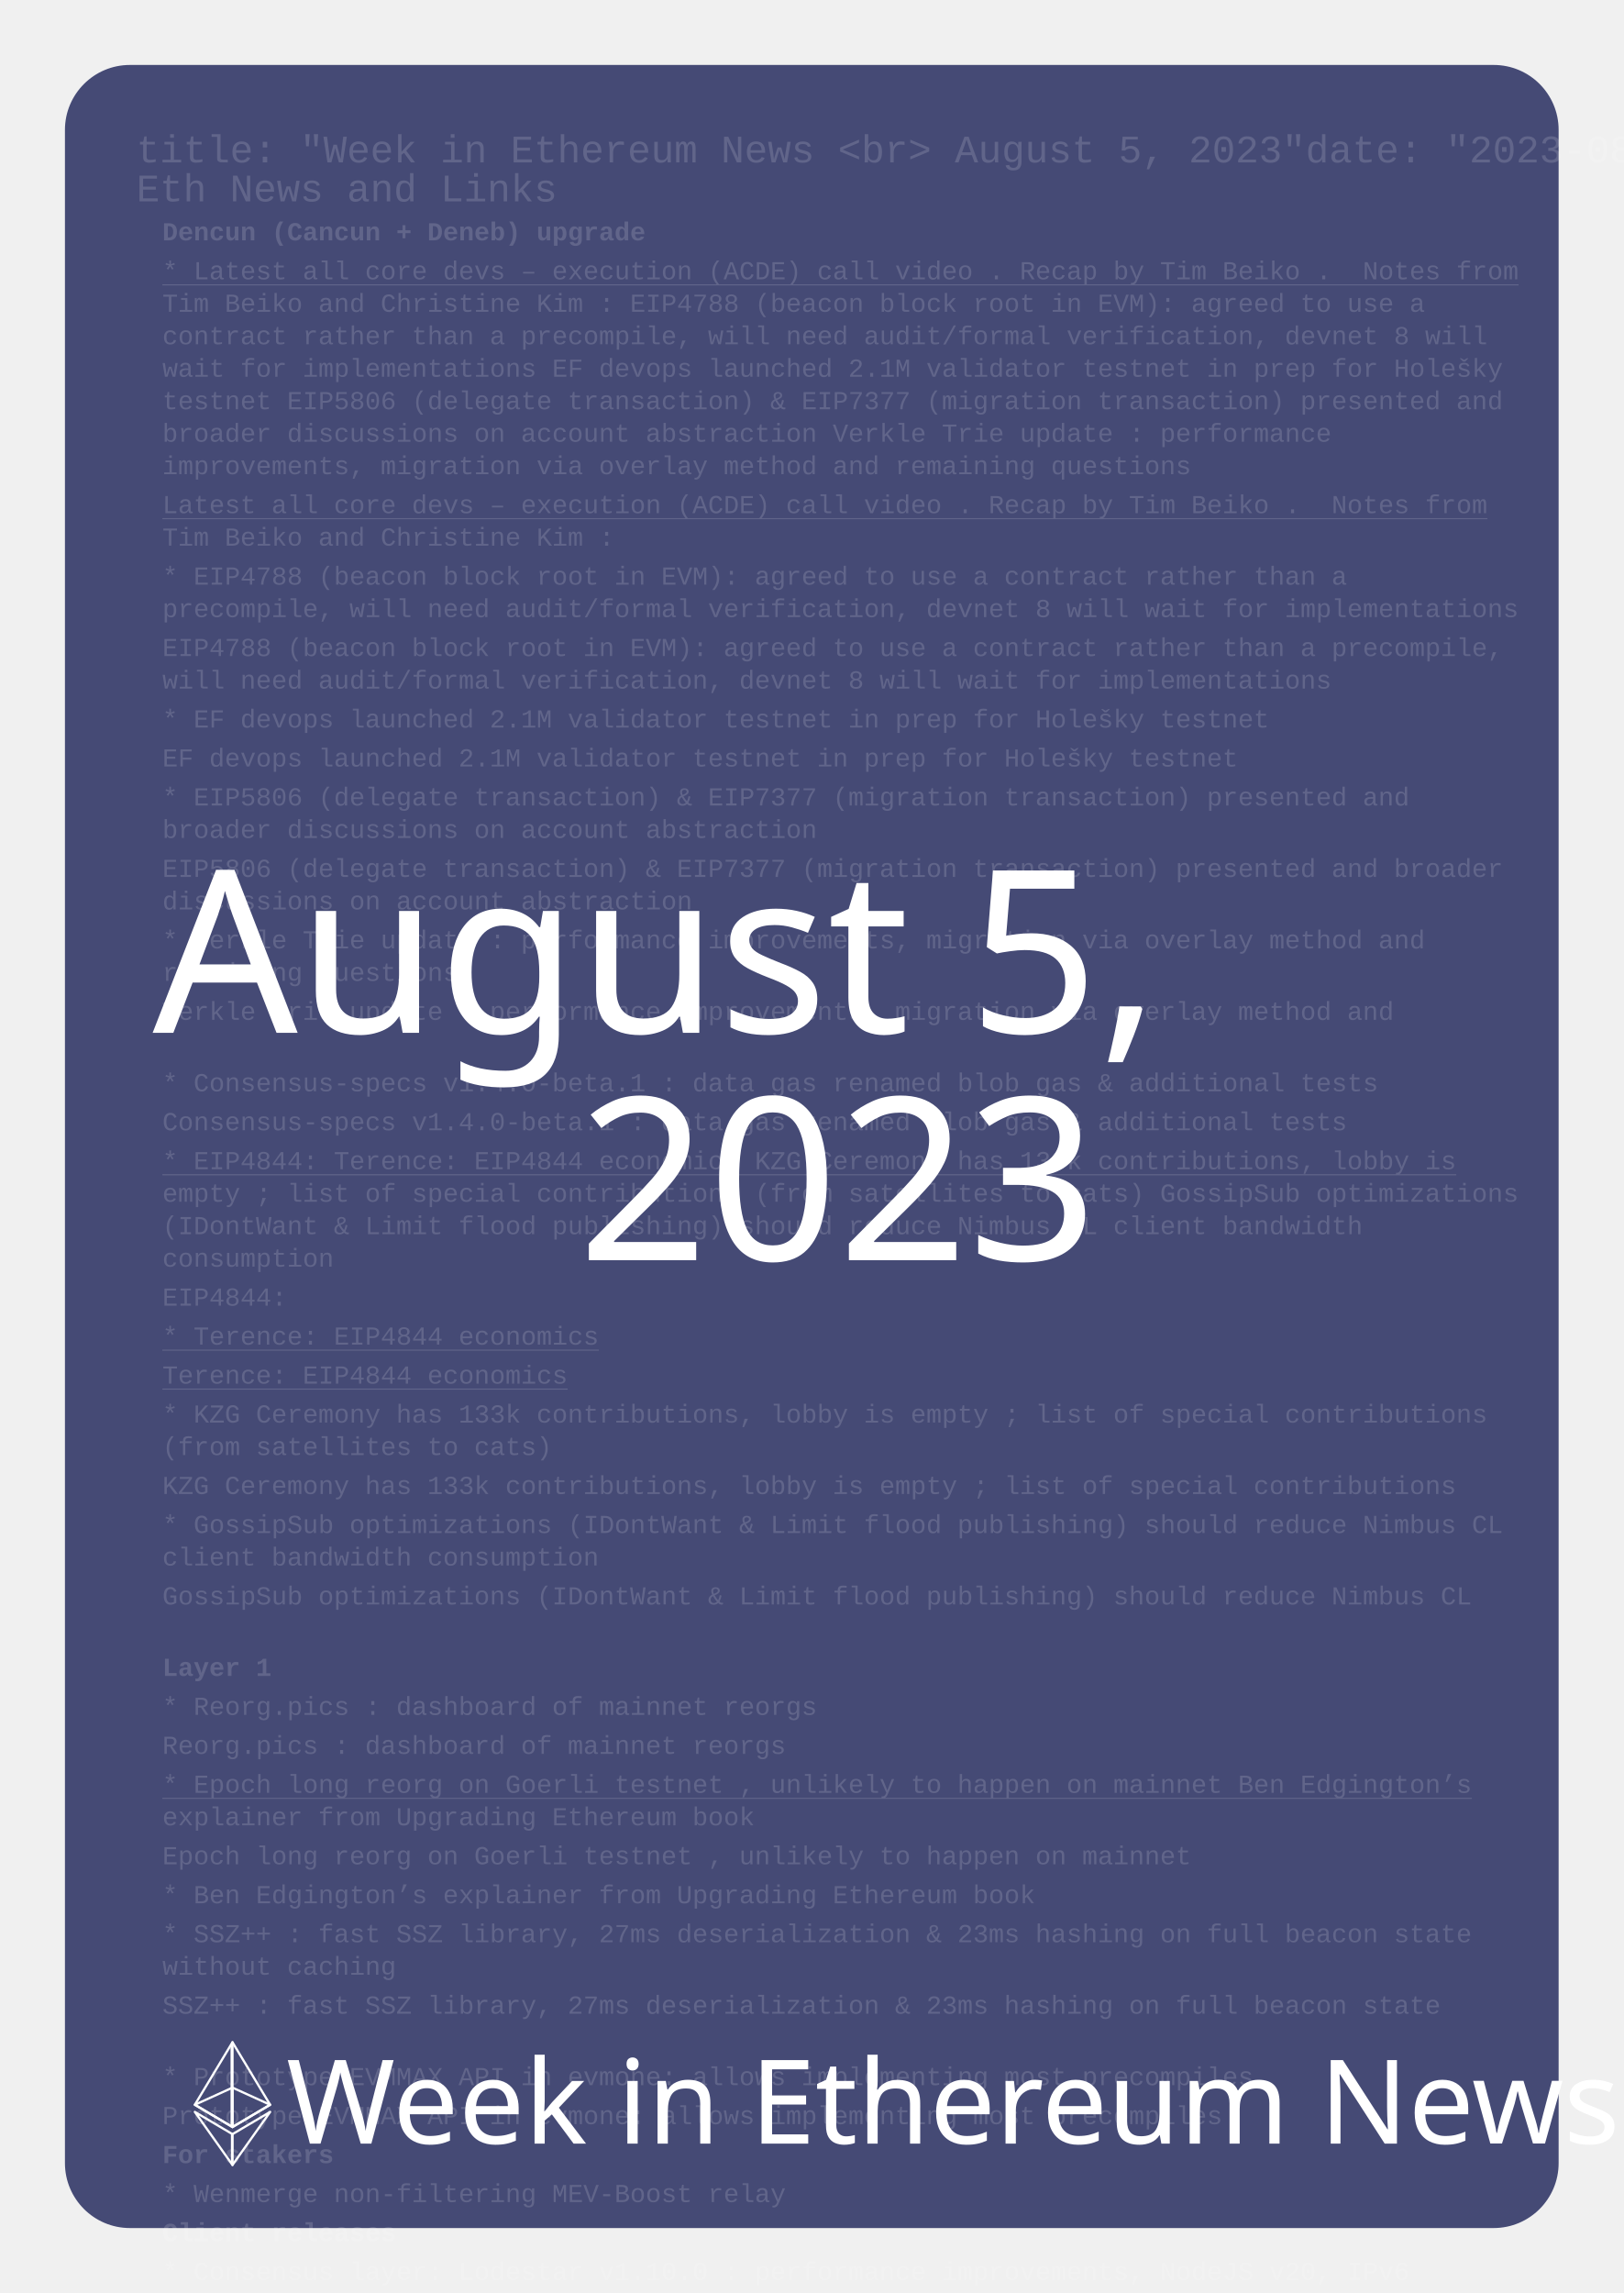
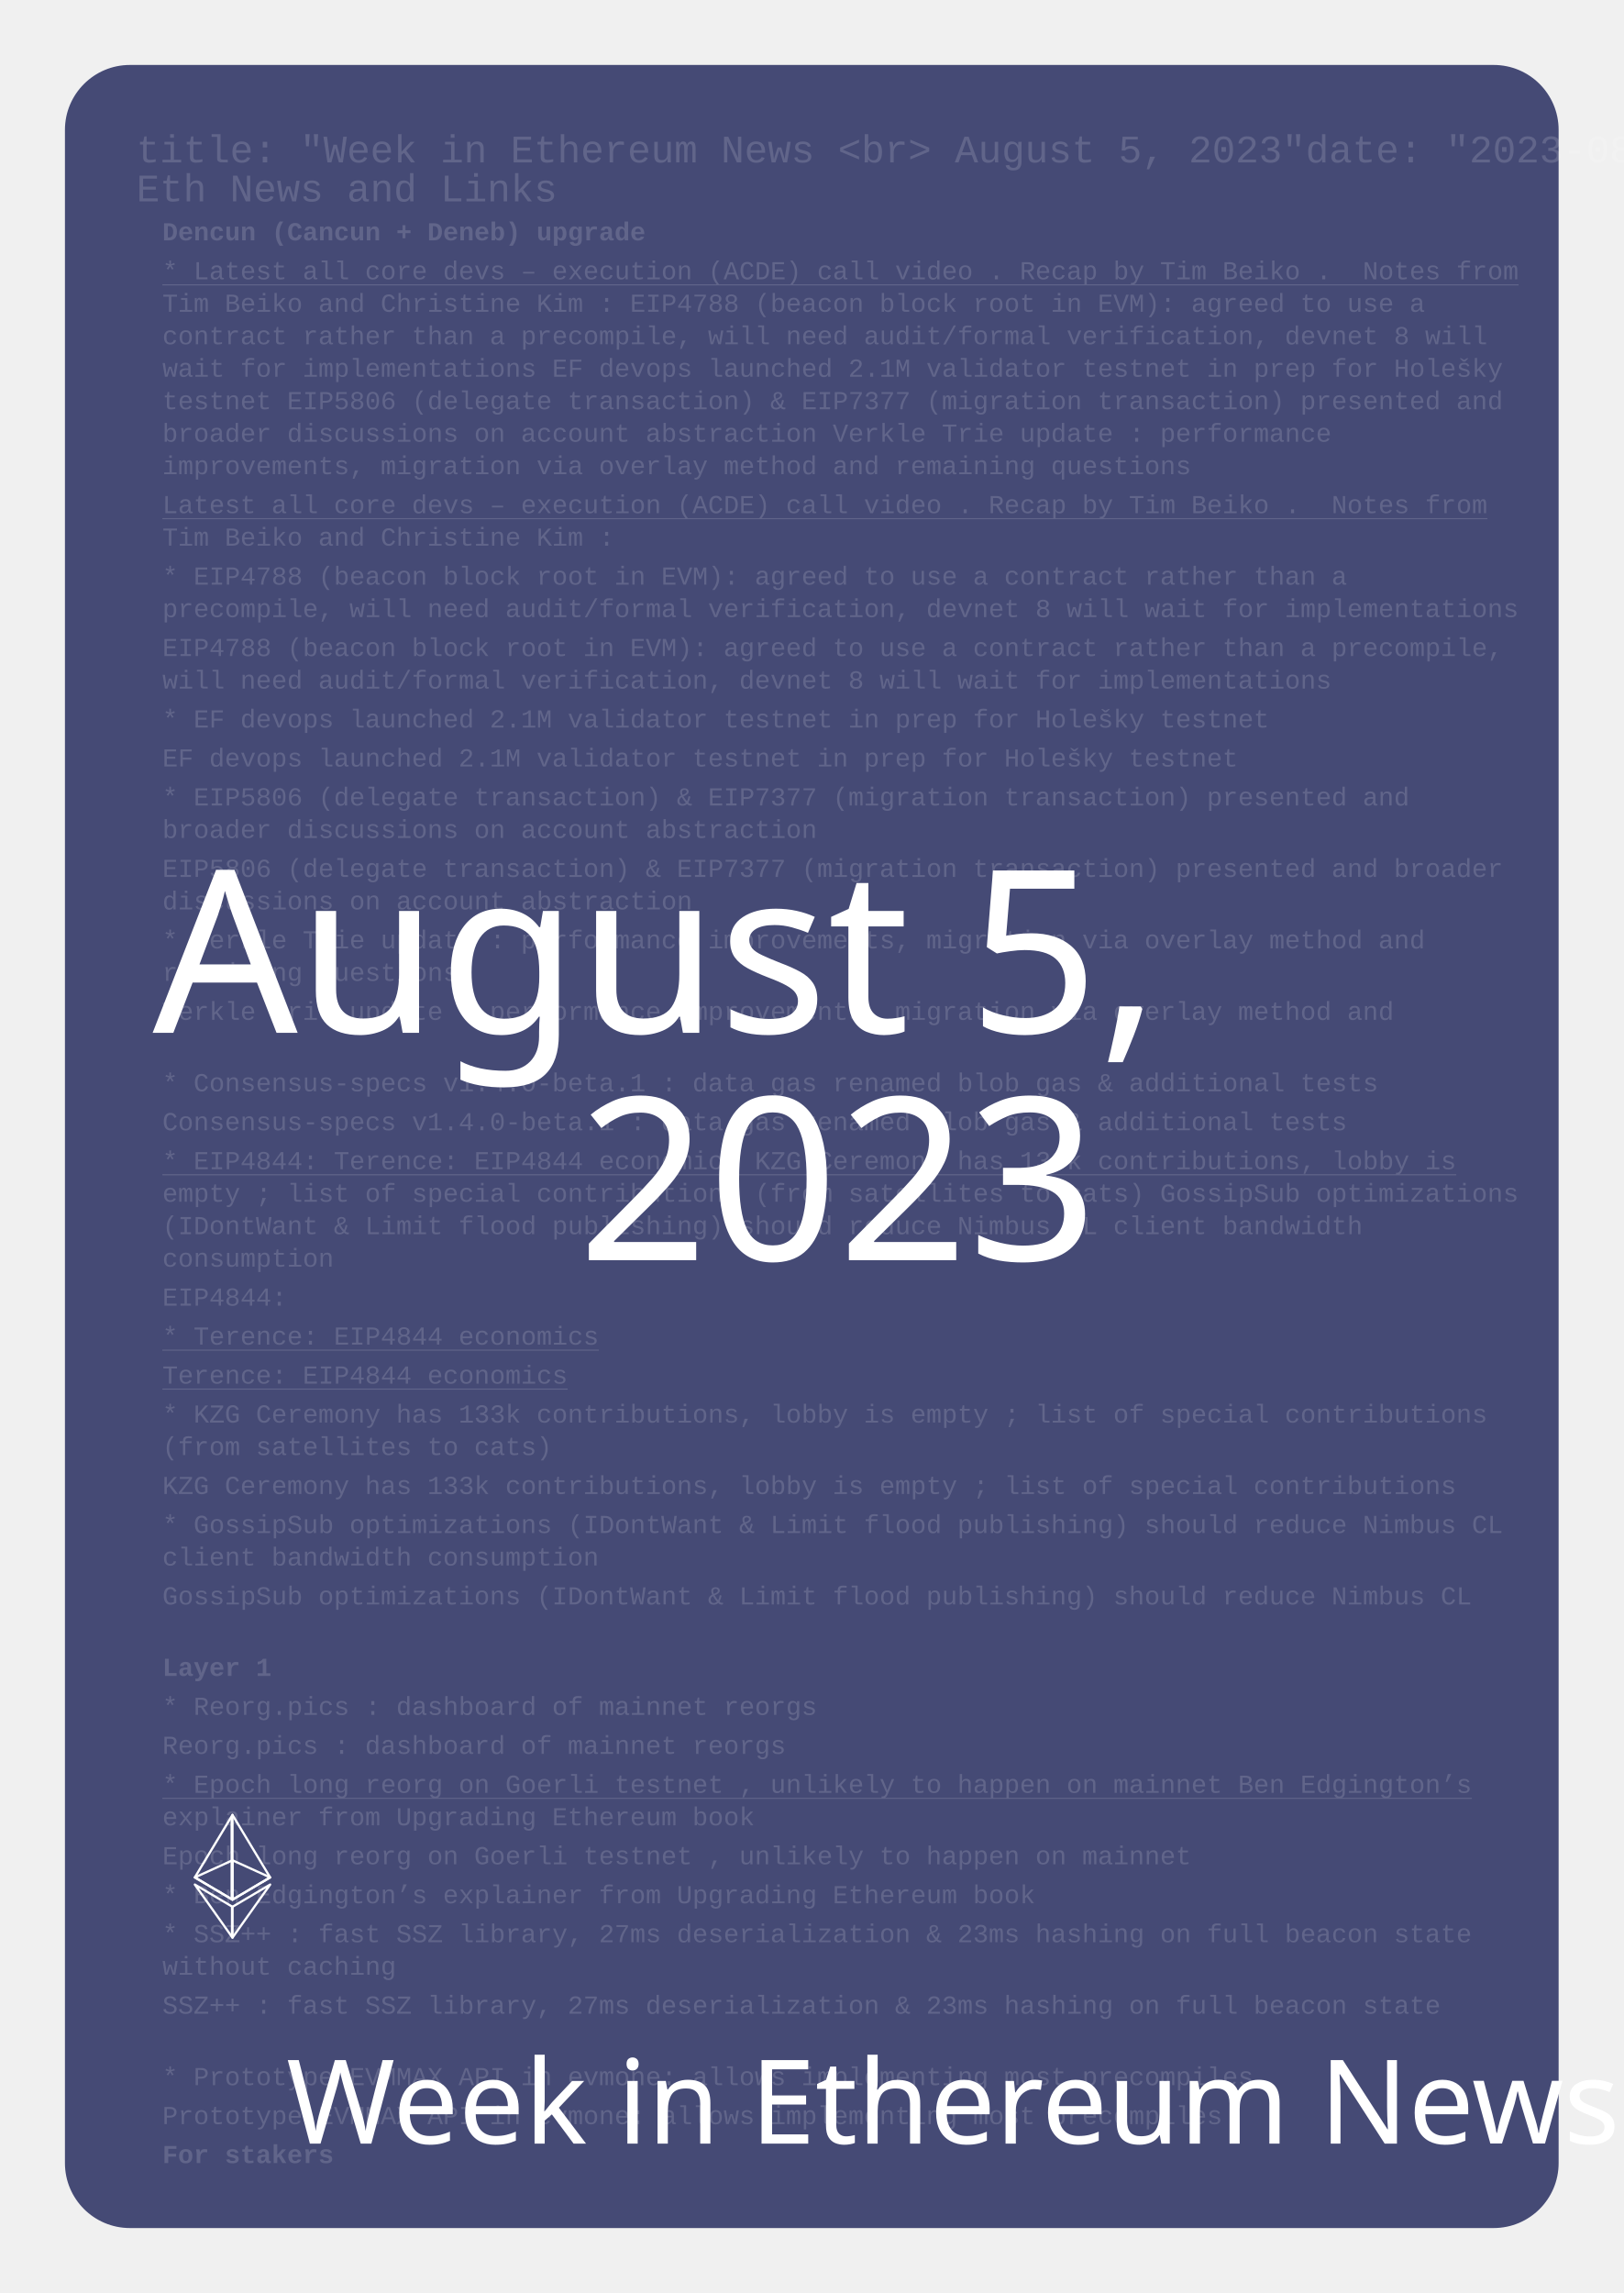
<svg xmlns="http://www.w3.org/2000/svg" id="week-in-ethereum-news" width="500" height="706" fill="none">
  <rect x="20" y="20" width="460" height="666" rx="20" fill="#454A75" />
  <text x="42" y="50" font-size="12px" font-family="Courier New" fill="#ffffff" opacity="0.15" font-weight="normal" text-decoration="none">title: "Week in Ethereum News &lt;br&gt; August 5, 2023"
date: "2023-08-05"</text>
  <text x="42" y="62" font-size="12px" font-family="Courier New" fill="#ffffff" opacity="0.15" font-weight="normal" text-decoration="none">Eth News and Links</text>
  <text x="50" y="74" font-size="8px" font-family="Courier New" fill="#ffffff" opacity="0.15" font-weight="bold" text-decoration="none">Dencun (Cancun + Deneb) upgrade</text>
  <text x="50" y="86" font-size="8px" font-family="Courier New" fill="#ffffff" opacity="0.15" font-weight="normal" text-decoration="underline">* Latest all core devs – execution (ACDE) call video . Recap by Tim Beiko .  Notes from</text>
  <text x="50" y="96" font-size="8px" font-family="Courier New" fill="#ffffff" opacity="0.15" font-weight="normal" text-decoration="none">Tim Beiko and Christine Kim : EIP4788 (beacon block root in EVM): agreed to use a</text>
  <text x="50" y="106" font-size="8px" font-family="Courier New" fill="#ffffff" opacity="0.15" font-weight="normal" text-decoration="none">contract rather than a precompile, will need audit/formal verification, devnet 8 will</text>
  <text x="50" y="116" font-size="8px" font-family="Courier New" fill="#ffffff" opacity="0.15" font-weight="normal" text-decoration="none">wait for implementations EF devops launched 2.1M validator testnet in prep for Holešky</text>
  <text x="50" y="126" font-size="8px" font-family="Courier New" fill="#ffffff" opacity="0.15" font-weight="normal" text-decoration="none">testnet EIP5806 (delegate transaction) &amp; EIP7377 (migration transaction) presented and</text>
  <text x="50" y="136" font-size="8px" font-family="Courier New" fill="#ffffff" opacity="0.15" font-weight="normal" text-decoration="none">broader discussions on account abstraction Verkle Trie update : performance</text>
  <text x="50" y="146" font-size="8px" font-family="Courier New" fill="#ffffff" opacity="0.15" font-weight="normal" text-decoration="none">improvements, migration via overlay method and remaining questions</text>
  <text x="50" y="158" font-size="8px" font-family="Courier New" fill="#ffffff" opacity="0.15" font-weight="normal" text-decoration="underline">Latest all core devs – execution (ACDE) call video . Recap by Tim Beiko .  Notes from</text>
  <text x="50" y="168" font-size="8px" font-family="Courier New" fill="#ffffff" opacity="0.15" font-weight="normal" text-decoration="none">Tim Beiko and Christine Kim :</text>
  <text x="50" y="180" font-size="8px" font-family="Courier New" fill="#ffffff" opacity="0.15" font-weight="normal" text-decoration="none">* EIP4788 (beacon block root in EVM): agreed to use a contract rather than a</text>
  <text x="50" y="190" font-size="8px" font-family="Courier New" fill="#ffffff" opacity="0.15" font-weight="normal" text-decoration="none">precompile, will need audit/formal verification, devnet 8 will wait for implementations</text>
  <text x="50" y="202" font-size="8px" font-family="Courier New" fill="#ffffff" opacity="0.15" font-weight="normal" text-decoration="none">EIP4788 (beacon block root in EVM): agreed to use a contract rather than a precompile,</text>
  <text x="50" y="212" font-size="8px" font-family="Courier New" fill="#ffffff" opacity="0.15" font-weight="normal" text-decoration="none">will need audit/formal verification, devnet 8 will wait for implementations</text>
  <text x="50" y="224" font-size="8px" font-family="Courier New" fill="#ffffff" opacity="0.15" font-weight="normal" text-decoration="none">* EF devops launched 2.1M validator testnet in prep for Holešky testnet</text>
  <text x="50" y="236" font-size="8px" font-family="Courier New" fill="#ffffff" opacity="0.15" font-weight="normal" text-decoration="none">EF devops launched 2.1M validator testnet in prep for Holešky testnet</text>
  <text x="50" y="248" font-size="8px" font-family="Courier New" fill="#ffffff" opacity="0.15" font-weight="normal" text-decoration="none">* EIP5806 (delegate transaction) &amp; EIP7377 (migration transaction) presented and</text>
  <text x="50" y="258" font-size="8px" font-family="Courier New" fill="#ffffff" opacity="0.15" font-weight="normal" text-decoration="none">broader discussions on account abstraction</text>
  <text x="50" y="270" font-size="8px" font-family="Courier New" fill="#ffffff" opacity="0.15" font-weight="normal" text-decoration="none">EIP5806 (delegate transaction) &amp; EIP7377 (migration transaction) presented and broader</text>
  <text x="50" y="280" font-size="8px" font-family="Courier New" fill="#ffffff" opacity="0.15" font-weight="normal" text-decoration="none">discussions on account abstraction</text>
  <text x="50" y="292" font-size="8px" font-family="Courier New" fill="#ffffff" opacity="0.15" font-weight="normal" text-decoration="none">* Verkle Trie update : performance improvements, migration via overlay method and</text>
  <text x="50" y="302" font-size="8px" font-family="Courier New" fill="#ffffff" opacity="0.15" font-weight="normal" text-decoration="none">remaining questions</text>
  <text x="50" y="314" font-size="8px" font-family="Courier New" fill="#ffffff" opacity="0.15" font-weight="normal" text-decoration="none">Verkle Trie update : performance improvements, migration via overlay method and</text>
  <text x="50" y="336" font-size="8px" font-family="Courier New" fill="#ffffff" opacity="0.15" font-weight="normal" text-decoration="none">* Consensus-specs v1.4.0-beta.1 : data gas renamed blob gas &amp; additional tests</text>
  <text x="50" y="348" font-size="8px" font-family="Courier New" fill="#ffffff" opacity="0.15" font-weight="normal" text-decoration="none">Consensus-specs v1.4.0-beta.1 : data gas renamed blob gas &amp; additional tests</text>
  <text x="50" y="360" font-size="8px" font-family="Courier New" fill="#ffffff" opacity="0.15" font-weight="normal" text-decoration="underline">* EIP4844: Terence: EIP4844 economics KZG Ceremony has 133k contributions, lobby is</text>
  <text x="50" y="370" font-size="8px" font-family="Courier New" fill="#ffffff" opacity="0.15" font-weight="normal" text-decoration="none">empty ; list of special contributions (from satellites to cats) GossipSub optimizations</text>
  <text x="50" y="380" font-size="8px" font-family="Courier New" fill="#ffffff" opacity="0.15" font-weight="normal" text-decoration="none">(IDontWant &amp; Limit flood publishing) should reduce Nimbus CL client bandwidth</text>
  <text x="50" y="390" font-size="8px" font-family="Courier New" fill="#ffffff" opacity="0.15" font-weight="normal" text-decoration="none">consumption</text>
  <text x="50" y="402" font-size="8px" font-family="Courier New" fill="#ffffff" opacity="0.15" font-weight="normal" text-decoration="none">EIP4844:</text>
  <text x="50" y="414" font-size="8px" font-family="Courier New" fill="#ffffff" opacity="0.15" font-weight="normal" text-decoration="underline">* Terence: EIP4844 economics</text>
  <text x="50" y="426" font-size="8px" font-family="Courier New" fill="#ffffff" opacity="0.15" font-weight="normal" text-decoration="underline">Terence: EIP4844 economics</text>
  <text x="50" y="438" font-size="8px" font-family="Courier New" fill="#ffffff" opacity="0.15" font-weight="normal" text-decoration="none">* KZG Ceremony has 133k contributions, lobby is empty ; list of special contributions</text>
  <text x="50" y="448" font-size="8px" font-family="Courier New" fill="#ffffff" opacity="0.15" font-weight="normal" text-decoration="none">(from satellites to cats)</text>
  <text x="50" y="460" font-size="8px" font-family="Courier New" fill="#ffffff" opacity="0.15" font-weight="normal" text-decoration="none">KZG Ceremony has 133k contributions, lobby is empty ; list of special contributions</text>
  <text x="50" y="472" font-size="8px" font-family="Courier New" fill="#ffffff" opacity="0.15" font-weight="normal" text-decoration="none">* GossipSub optimizations (IDontWant &amp; Limit flood publishing) should reduce Nimbus CL</text>
  <text x="50" y="482" font-size="8px" font-family="Courier New" fill="#ffffff" opacity="0.15" font-weight="normal" text-decoration="none">client bandwidth consumption</text>
  <text x="50" y="494" font-size="8px" font-family="Courier New" fill="#ffffff" opacity="0.15" font-weight="normal" text-decoration="none">GossipSub optimizations (IDontWant &amp; Limit flood publishing) should reduce Nimbus CL</text>
  <text x="50" y="516" font-size="8px" font-family="Courier New" fill="#ffffff" opacity="0.15" font-weight="bold" text-decoration="none">Layer 1</text>
  <text x="50" y="528" font-size="8px" font-family="Courier New" fill="#ffffff" opacity="0.15" font-weight="normal" text-decoration="none">* Reorg.pics : dashboard of mainnet reorgs</text>
  <text x="50" y="540" font-size="8px" font-family="Courier New" fill="#ffffff" opacity="0.15" font-weight="normal" text-decoration="none">Reorg.pics : dashboard of mainnet reorgs</text>
  <text x="50" y="552" font-size="8px" font-family="Courier New" fill="#ffffff" opacity="0.15" font-weight="normal" text-decoration="underline">* Epoch long reorg on Goerli testnet , unlikely to happen on mainnet Ben Edgington’s</text>
  <text x="50" y="562" font-size="8px" font-family="Courier New" fill="#ffffff" opacity="0.15" font-weight="normal" text-decoration="none">explainer from Upgrading Ethereum book</text>
  <text x="50" y="574" font-size="8px" font-family="Courier New" fill="#ffffff" opacity="0.15" font-weight="normal" text-decoration="none">Epoch long reorg on Goerli testnet , unlikely to happen on mainnet</text>
  <text x="50" y="586" font-size="8px" font-family="Courier New" fill="#ffffff" opacity="0.15" font-weight="normal" text-decoration="none">* Ben Edgington’s explainer from Upgrading Ethereum book</text>
  <text x="50" y="598" font-size="8px" font-family="Courier New" fill="#ffffff" opacity="0.15" font-weight="normal" text-decoration="none">* SSZ++ : fast SSZ library, 27ms deserialization &amp; 23ms hashing on full beacon state</text>
  <text x="50" y="608" font-size="8px" font-family="Courier New" fill="#ffffff" opacity="0.15" font-weight="normal" text-decoration="none">without caching</text>
  <text x="50" y="620" font-size="8px" font-family="Courier New" fill="#ffffff" opacity="0.15" font-weight="normal" text-decoration="none">SSZ++ : fast SSZ library, 27ms deserialization &amp; 23ms hashing on full beacon state</text>
  <text x="50" y="642" font-size="8px" font-family="Courier New" fill="#ffffff" opacity="0.15" font-weight="normal" text-decoration="none">* Prototype EVMMAX API in evmone: allows implementing most precompiles</text>
  <text x="50" y="654" font-size="8px" font-family="Courier New" fill="#ffffff" opacity="0.15" font-weight="normal" text-decoration="none">Prototype EVMMAX API in evmone: allows implementing most precompiles</text>
  <text x="50" y="666" font-size="8px" font-family="Courier New" fill="#ffffff" opacity="0.15" font-weight="bold" text-decoration="none">For stakers</text>
-   <text x="50" y="678" font-size="8px" font-family="Courier New" fill="#ffffff" opacity="0.15" font-weight="normal" text-decoration="none">* Wenmerge non-filtering MEV-Boost relay</text>
-   <text x="50" y="690" font-size="8px" font-family="Courier New" fill="#ffffff" opacity="0.15" font-weight="bold" text-decoration="none">Client releases</text>
-   <text x="50" y="702" font-size="8px" font-family="Courier New" fill="#ffffff" opacity="0.15" font-weight="normal" text-decoration="none">* Consensus layer: Lodestar v1.10.0 : performance improvements, NodeJS v20, IPv6</text>
-   <text x="50" y="712" font-size="8px" font-family="Courier New" fill="#ffffff" opacity="0.15" font-weight="normal" text-decoration="none">support, bandwidth optimizations and builderOnly option for DVT users Teku v23.8.0 :</text>
-   <text x="50" y="722" font-size="8px" font-family="Courier New" fill="#ffffff" opacity="0.15" font-weight="normal" text-decoration="none">state caching improvements &amp; minimum Java version updated to Java 17</text>
-   <text x="50" y="734" font-size="8px" font-family="Courier New" fill="#ffffff" opacity="0.15" font-weight="normal" text-decoration="none">* Lodestar v1.10.0 : performance improvements, NodeJS v20, IPv6 support, bandwidth</text>
-   <text x="50" y="744" font-size="8px" font-family="Courier New" fill="#ffffff" opacity="0.15" font-weight="normal" text-decoration="none">optimizations and builderOnly option for DVT users</text>
-   <text x="50" y="756" font-size="8px" font-family="Courier New" fill="#ffffff" opacity="0.15" font-weight="normal" text-decoration="none">Lodestar v1.10.0 : performance improvements, NodeJS v20, IPv6 support, bandwidth</text>
-   <text x="50" y="778" font-size="8px" font-family="Courier New" fill="#ffffff" opacity="0.15" font-weight="normal" text-decoration="none">* Teku v23.8.0 : state caching improvements &amp; minimum Java version updated to Java 17</text>
-   <text x="50" y="790" font-size="8px" font-family="Courier New" fill="#ffffff" opacity="0.15" font-weight="normal" text-decoration="none">Teku v23.8.0 : state caching improvements &amp; minimum Java version updated to Java 17</text>
-   <text x="50" y="802" font-size="8px" font-family="Courier New" fill="#ffffff" opacity="0.15" font-weight="bold" text-decoration="none">Research</text>
-   <text x="50" y="814" font-size="8px" font-family="Courier New" fill="#ffffff" opacity="0.15" font-weight="normal" text-decoration="underline">* Vitalik: nuances of data recoverability in data availability sampling</text>
-   <text x="50" y="826" font-size="8px" font-family="Courier New" fill="#ffffff" opacity="0.15" font-weight="normal" text-decoration="underline">Vitalik: nuances of data recoverability in data availability sampling</text>
-   <text x="50" y="838" font-size="8px" font-family="Courier New" fill="#ffffff" opacity="0.15" font-weight="normal" text-decoration="none">* Protocol-enforced proposer commitments (PEPC) FAQ</text>
-   <text x="50" y="850" font-size="8px" font-family="Courier New" fill="#ffffff" opacity="0.15" font-weight="normal" text-decoration="none">Protocol-enforced proposer commitments (PEPC) FAQ</text>
-   <text x="50" y="862" font-size="8px" font-family="Courier New" fill="#ffffff" opacity="0.15" font-weight="normal" text-decoration="none">* Relays post-ePBS &amp; proposed Top-of-Block (ToB) payments</text>
-   <text x="50" y="874" font-size="8px" font-family="Courier New" fill="#ffffff" opacity="0.15" font-weight="normal" text-decoration="none">Relays post-ePBS &amp; proposed Top-of-Block (ToB) payments</text>
-   <text x="50" y="886" font-size="8px" font-family="Courier New" fill="#ffffff" opacity="0.15" font-weight="normal" text-decoration="underline">* Potuz: three dichotomies in ePBS</text>
-   <text x="50" y="898" font-size="8px" font-family="Courier New" fill="#ffffff" opacity="0.15" font-weight="normal" text-decoration="underline">Potuz: three dichotomies in ePBS</text>
-   <text x="50" y="910" font-size="8px" font-family="Courier New" fill="#ffffff" opacity="0.15" font-weight="bold" text-decoration="none">Layer 2</text>
-   <text x="50" y="922" font-size="8px" font-family="Courier New" fill="#ffffff" opacity="0.15" font-weight="normal" text-decoration="none">* Offchain Labs BOLD (Bounded Liquidity Delay): proposed dispute protocol for</text>
-   <text x="50" y="932" font-size="8px" font-family="Courier New" fill="#ffffff" opacity="0.15" font-weight="normal" text-decoration="underline">permissionless validation of Arbitrum chains, eliminates delay attack vector</text>
-   <text x="50" y="944" font-size="8px" font-family="Courier New" fill="#ffffff" opacity="0.15" font-weight="normal" text-decoration="none">Offchain Labs BOLD (Bounded Liquidity Delay): proposed dispute protocol for</text>
-   <text x="50" y="966" font-size="8px" font-family="Courier New" fill="#ffffff" opacity="0.15" font-weight="normal" text-decoration="none">* Popcorn: zkEVMs criticize each other over attribution and marketing claims</text>
-   <text x="50" y="978" font-size="8px" font-family="Courier New" fill="#ffffff" opacity="0.15" font-weight="normal" text-decoration="none">Popcorn: zkEVMs criticize each other over attribution and marketing claims</text>
-   <text x="50" y="990" font-size="8px" font-family="Courier New" fill="#ffffff" opacity="0.15" font-weight="bold" text-decoration="none">EIPs/Standards</text>
-   <text x="50" y="1002" font-size="8px" font-family="Courier New" fill="#ffffff" opacity="0.15" font-weight="normal" text-decoration="none">* EIPs: EIP7441 : Upgrade block proposer election to Whisk</text>
-   <text x="50" y="1014" font-size="8px" font-family="Courier New" fill="#ffffff" opacity="0.15" font-weight="normal" text-decoration="none">EIPs:</text>
-   <text x="50" y="1026" font-size="8px" font-family="Courier New" fill="#ffffff" opacity="0.15" font-weight="normal" text-decoration="none">* EIP7441 : Upgrade block proposer election to Whisk</text>
-   <text x="50" y="1038" font-size="8px" font-family="Courier New" fill="#ffffff" opacity="0.15" font-weight="normal" text-decoration="none">* ERCs (application layer): ERC7425 : Tokenized reserve ERC7432 : NFT roles ERC7439 :</text>
-   <text x="50" y="1048" font-size="8px" font-family="Courier New" fill="#ffffff" opacity="0.15" font-weight="normal" text-decoration="none">Prevent ticket touting (ERC721 extension) ERC7444 : Time locks maturity</text>
-   <text x="50" y="1060" font-size="8px" font-family="Courier New" fill="#ffffff" opacity="0.15" font-weight="normal" text-decoration="none">ERCs (application layer):</text>
-   <text x="50" y="1072" font-size="8px" font-family="Courier New" fill="#ffffff" opacity="0.15" font-weight="normal" text-decoration="none">* ERC7425 : Tokenized reserve</text>
-   <text x="50" y="1084" font-size="8px" font-family="Courier New" fill="#ffffff" opacity="0.15" font-weight="normal" text-decoration="none">ERC7425 : Tokenized reserve</text>
-   <text x="50" y="1096" font-size="8px" font-family="Courier New" fill="#ffffff" opacity="0.15" font-weight="normal" text-decoration="none">* ERC7432 : NFT roles</text>
-   <text x="50" y="1108" font-size="8px" font-family="Courier New" fill="#ffffff" opacity="0.15" font-weight="normal" text-decoration="none">ERC7432 : NFT roles</text>
-   <text x="50" y="1120" font-size="8px" font-family="Courier New" fill="#ffffff" opacity="0.15" font-weight="normal" text-decoration="none">* ERC7439 : Prevent ticket touting (ERC721 extension)</text>
-   <text x="50" y="1132" font-size="8px" font-family="Courier New" fill="#ffffff" opacity="0.15" font-weight="normal" text-decoration="none">ERC7439 : Prevent ticket touting (ERC721 extension)</text>
-   <text x="50" y="1144" font-size="8px" font-family="Courier New" fill="#ffffff" opacity="0.15" font-weight="normal" text-decoration="none">* ERC7444 : Time locks maturity</text>
-   <text x="50" y="1156" font-size="8px" font-family="Courier New" fill="#ffffff" opacity="0.15" font-weight="normal" text-decoration="none">ERC7444 : Time locks maturity</text>
-   <text x="50" y="1168" font-size="8px" font-family="Courier New" fill="#ffffff" opacity="0.15" font-weight="bold" text-decoration="none">Stuff for developers</text>
-   <text x="50" y="1180" font-size="8px" font-family="Courier New" fill="#ffffff" opacity="0.15" font-weight="normal" text-decoration="none">* Hardhat v2.17.1 : Solidity v0.8.21 support, console.log in pure functions &amp; improved</text>
-   <text x="50" y="1190" font-size="8px" font-family="Courier New" fill="#ffffff" opacity="0.15" font-weight="normal" text-decoration="none">flattening</text>
-   <text x="50" y="1202" font-size="8px" font-family="Courier New" fill="#ffffff" opacity="0.15" font-weight="normal" text-decoration="none">Hardhat v2.17.1 : Solidity v0.8.21 support, console.log in pure functions &amp; improved</text>
-   <text x="50" y="1224" font-size="8px" font-family="Courier New" fill="#ffffff" opacity="0.15" font-weight="normal" text-decoration="none">* Foundry: Tip: generate local coverage reports using lcov</text>
-   <text x="50" y="1236" font-size="8px" font-family="Courier New" fill="#ffffff" opacity="0.15" font-weight="normal" text-decoration="none">Foundry:</text>
-   <text x="50" y="1248" font-size="8px" font-family="Courier New" fill="#ffffff" opacity="0.15" font-weight="normal" text-decoration="none">* Tip: generate local coverage reports using lcov</text>
-   <text x="50" y="1260" font-size="8px" font-family="Courier New" fill="#ffffff" opacity="0.15" font-weight="normal" text-decoration="none">* Dan Finlay’s MATT auction (maximize NFT revenue) in Foundry, uses ERC20 allowance as</text>
-   <text x="50" y="1270" font-size="8px" font-family="Courier New" fill="#ffffff" opacity="0.15" font-weight="normal" text-decoration="none">bid</text>
-   <text x="50" y="1282" font-size="8px" font-family="Courier New" fill="#ffffff" opacity="0.15" font-weight="normal" text-decoration="none">Dan Finlay’s MATT auction (maximize NFT revenue) in Foundry, uses ERC20 allowance as</text>
-   <text x="50" y="1304" font-size="8px" font-family="Courier New" fill="#ffffff" opacity="0.15" font-weight="normal" text-decoration="none">* web3.py WebSocketProviderV2 : rewrite of WebsocketProvider, beta</text>
-   <text x="50" y="1316" font-size="8px" font-family="Courier New" fill="#ffffff" opacity="0.15" font-weight="normal" text-decoration="none">web3.py WebSocketProviderV2 : rewrite of WebsocketProvider, beta</text>
-   <text x="50" y="1328" font-size="8px" font-family="Courier New" fill="#ffffff" opacity="0.15" font-weight="normal" text-decoration="none">* CryptoZombies Optimism NFT course : create, test &amp; deploy</text>
-   <text x="50" y="1340" font-size="8px" font-family="Courier New" fill="#ffffff" opacity="0.15" font-weight="normal" text-decoration="none">CryptoZombies Optimism NFT course : create, test &amp; deploy</text>
-   <text x="50" y="1352" font-size="8px" font-family="Courier New" fill="#ffffff" opacity="0.15" font-weight="normal" text-decoration="none">* DeCipher : contract doc generator from block explorer URL</text>
-   <text x="50" y="1364" font-size="8px" font-family="Courier New" fill="#ffffff" opacity="0.15" font-weight="normal" text-decoration="none">DeCipher : contract doc generator from block explorer URL</text>
-   <text x="50" y="1376" font-size="8px" font-family="Courier New" fill="#ffffff" opacity="0.15" font-weight="normal" text-decoration="underline">* Secureum RACE #20: 8 question Solidity quiz &amp; answers</text>
-   <text x="50" y="1388" font-size="8px" font-family="Courier New" fill="#ffffff" opacity="0.15" font-weight="normal" text-decoration="underline">Secureum RACE #20: 8 question Solidity quiz &amp; answers</text>
-   <text x="50" y="1400" font-size="8px" font-family="Courier New" fill="#ffffff" opacity="0.15" font-weight="bold" text-decoration="none">Security</text>
-   <text x="50" y="1412" font-size="8px" font-family="Courier New" fill="#ffffff" opacity="0.15" font-weight="normal" text-decoration="none">* Vyper malfunctioning reentrancy locks in v0.2.15/16 &amp; v0.3.0, Curve $70M exploit</text>
-   <text x="50" y="1422" font-size="8px" font-family="Courier New" fill="#ffffff" opacity="0.15" font-weight="normal" text-decoration="none">impacting Alchemix, JPEG'd &amp; Metronome with some Alchemix &amp; JPEG'd funds returned</text>
-   <text x="50" y="1432" font-size="8px" font-family="Courier New" fill="#ffffff" opacity="0.15" font-weight="normal" text-decoration="underline">Potentially vulnerable Vyper contracts</text>
-   <text x="50" y="1444" font-size="8px" font-family="Courier New" fill="#ffffff" opacity="0.15" font-weight="normal" text-decoration="none">Vyper malfunctioning reentrancy locks in v0.2.15/16 &amp; v0.3.0, Curve $70M exploit</text>
-   <text x="50" y="1466" font-size="8px" font-family="Courier New" fill="#ffffff" opacity="0.15" font-weight="normal" text-decoration="underline">* Potentially vulnerable Vyper contracts</text>
-   <text x="50" y="1478" font-size="8px" font-family="Courier New" fill="#ffffff" opacity="0.15" font-weight="normal" text-decoration="none">* LeetSwap (Solidly fork) on Base exploited , pool manipulated via internal function</text>
-   <text x="50" y="1488" font-size="8px" font-family="Courier New" fill="#ffffff" opacity="0.15" font-weight="normal" text-decoration="none">being public</text>
-   <text x="50" y="1500" font-size="8px" font-family="Courier New" fill="#ffffff" opacity="0.15" font-weight="normal" text-decoration="none">LeetSwap (Solidly fork) on Base exploited , pool manipulated via internal function</text>
-   <text x="50" y="1522" font-size="8px" font-family="Courier New" fill="#ffffff" opacity="0.15" font-weight="normal" text-decoration="none">* $20M sent to address poisoning spammer , USDT was later frozen</text>
-   <text x="50" y="1534" font-size="8px" font-family="Courier New" fill="#ffffff" opacity="0.15" font-weight="normal" text-decoration="none">$20M sent to address poisoning spammer , USDT was later frozen</text>
-   <text x="50" y="1546" font-size="8px" font-family="Courier New" fill="#ffffff" opacity="0.15" font-weight="normal" text-decoration="none">* Whitehacks kit : Foundry template to perform actions in single transaction using</text>
-   <text x="50" y="1556" font-size="8px" font-family="Courier New" fill="#ffffff" opacity="0.15" font-weight="normal" text-decoration="none">Flashbots</text>
-   <text x="50" y="1568" font-size="8px" font-family="Courier New" fill="#ffffff" opacity="0.15" font-weight="normal" text-decoration="none">Whitehacks kit : Foundry template to perform actions in single transaction using</text>
-   <text x="50" y="1590" font-size="8px" font-family="Courier New" fill="#ffffff" opacity="0.15" font-weight="normal" text-decoration="none">* Solidity audit report generator (VSCode extension) using comments</text>
-   <text x="50" y="1602" font-size="8px" font-family="Courier New" fill="#ffffff" opacity="0.15" font-weight="normal" text-decoration="none">Solidity audit report generator (VSCode extension) using comments</text>
-   <text x="50" y="1614" font-size="8px" font-family="Courier New" fill="#ffffff" opacity="0.15" font-weight="bold" text-decoration="none">Ecosystem</text>
-   <text x="50" y="1626" font-size="8px" font-family="Courier New" fill="#ffffff" opacity="0.15" font-weight="normal" text-decoration="underline">* Eight years since Ethereum mainnet launch</text>
-   <text x="50" y="1638" font-size="8px" font-family="Courier New" fill="#ffffff" opacity="0.15" font-weight="normal" text-decoration="underline">Eight years since Ethereum mainnet launch</text>
-   <text x="50" y="1650" font-size="8px" font-family="Courier New" fill="#ffffff" opacity="0.15" font-weight="normal" text-decoration="none">* Ethereum.org translatathon : translate the website to win prizes</text>
-   <text x="50" y="1662" font-size="8px" font-family="Courier New" fill="#ffffff" opacity="0.15" font-weight="normal" text-decoration="none">Ethereum.org translatathon : translate the website to win prizes</text>
-   <text x="50" y="1674" font-size="8px" font-family="Courier New" fill="#ffffff" opacity="0.15" font-weight="bold" text-decoration="none">Notable at app layer</text>
-   <text x="50" y="1686" font-size="8px" font-family="Courier New" fill="#ffffff" opacity="0.15" font-weight="normal" text-decoration="none">* OndoFinance USD Yield (USDY): tokenized note (US Treasuries &amp; bank deposits), non-US</text>
-   <text x="50" y="1696" font-size="8px" font-family="Courier New" fill="#ffffff" opacity="0.15" font-weight="normal" text-decoration="none">only</text>
-   <text x="50" y="1708" font-size="8px" font-family="Courier New" fill="#ffffff" opacity="0.15" font-weight="normal" text-decoration="none">OndoFinance USD Yield (USDY): tokenized note (US Treasuries &amp; bank deposits), non-US</text>
-   <text x="50" y="1730" font-size="8px" font-family="Courier New" fill="#ffffff" opacity="0.15" font-weight="normal" text-decoration="none">* Karma delegate registry : onchain DAO delegate info [Disclosure: Starbloom portfolio]</text>
-   <text x="50" y="1742" font-size="8px" font-family="Courier New" fill="#ffffff" opacity="0.15" font-weight="normal" text-decoration="none">Karma delegate registry : onchain DAO delegate info [Disclosure: Starbloom portfolio]</text>
-   <text x="50" y="1754" font-size="8px" font-family="Courier New" fill="#ffffff" opacity="0.15" font-weight="normal" text-decoration="none">* Umbra Cash stealth address anonymity : heuristics could link most recipients &amp;</text>
-   <text x="50" y="1764" font-size="8px" font-family="Courier New" fill="#ffffff" opacity="0.15" font-weight="normal" text-decoration="none">suggested countermeasures</text>
-   <text x="50" y="1776" font-size="8px" font-family="Courier New" fill="#ffffff" opacity="0.15" font-weight="normal" text-decoration="none">Umbra Cash stealth address anonymity : heuristics could link most recipients &amp;</text>
-   <text x="50" y="1798" font-size="8px" font-family="Courier New" fill="#ffffff" opacity="0.15" font-weight="normal" text-decoration="none">* Tx chat : chat like interface to browse an addresses onchain messages</text>
-   <text x="50" y="1810" font-size="8px" font-family="Courier New" fill="#ffffff" opacity="0.15" font-weight="normal" text-decoration="none">Tx chat : chat like interface to browse an addresses onchain messages</text>
-   <text x="50" y="1822" font-size="8px" font-family="Courier New" fill="#ffffff" opacity="0.15" font-weight="normal" text-decoration="none">* Golem Octant Epoch Zero : $1M distributed amongst ten public goods projects</text>
-   <text x="50" y="1834" font-size="8px" font-family="Courier New" fill="#ffffff" opacity="0.15" font-weight="normal" text-decoration="none">Golem Octant Epoch Zero : $1M distributed amongst ten public goods projects</text>
-   <text x="50" y="1846" font-size="8px" font-family="Courier New" fill="#ffffff" opacity="0.15" font-weight="normal" text-decoration="none">* Gitcoin Grants 18 applications open</text>
-   <text x="50" y="1858" font-size="8px" font-family="Courier New" fill="#ffffff" opacity="0.15" font-weight="normal" text-decoration="none">Gitcoin Grants 18 applications open</text>
-   <text x="42" y="1870" font-size="10px" font-family="Courier New" fill="#ffffff" opacity="0.15" font-weight="normal" text-decoration="none">Job Listings</text>
-   <text x="50" y="1882" font-size="8px" font-family="Courier New" fill="#ffffff" opacity="0.15" font-weight="normal" text-decoration="none">* ZK circuits engineer sought by EF Privacy &amp; Scaling Explorations team</text>
-   <text x="50" y="1894" font-size="8px" font-family="Courier New" fill="#ffffff" opacity="0.15" font-weight="normal" text-decoration="none">ZK circuits engineer sought by EF Privacy &amp; Scaling Explorations team</text>
-   <text x="50" y="1906" font-size="8px" font-family="Courier New" fill="#ffffff" opacity="0.15" font-weight="normal" text-decoration="underline">* Wyoming Stable Token Commission seek Executive Director</text>
-   <text x="50" y="1918" font-size="8px" font-family="Courier New" fill="#ffffff" opacity="0.15" font-weight="normal" text-decoration="underline">Wyoming Stable Token Commission seek Executive Director</text>
-   <text x="50" y="1930" font-size="8px" font-family="Courier New" fill="#ffffff" opacity="0.15" font-weight="normal" text-decoration="none">Job listings: $600 for four issues (75 character limit), payable to abcoathup.eth.</text>
-   <text x="50" y="1940" font-size="8px" font-family="Courier New" fill="#ffffff" opacity="0.15" font-weight="normal" text-decoration="none">Questions? abcoathup at-gmail</text>
-   <text x="50" y="1952" font-size="8px" font-family="Courier New" fill="#ffffff" opacity="0.15" font-weight="bold" text-decoration="none">Regulation/business/tokens</text>
-   <text x="50" y="1964" font-size="8px" font-family="Courier New" fill="#ffffff" opacity="0.15" font-weight="normal" text-decoration="none">* GameStop removing iOS &amp; browser extension wallets due to regulatory uncertainty</text>
-   <text x="50" y="1976" font-size="8px" font-family="Courier New" fill="#ffffff" opacity="0.15" font-weight="normal" text-decoration="none">GameStop removing iOS &amp; browser extension wallets due to regulatory uncertainty</text>
-   <text x="50" y="1988" font-size="8px" font-family="Courier New" fill="#ffffff" opacity="0.15" font-weight="normal" text-decoration="none">* Revolut shutting down crypto services in US</text>
-   <text x="50" y="2000" font-size="8px" font-family="Courier New" fill="#ffffff" opacity="0.15" font-weight="normal" text-decoration="none">Revolut shutting down crypto services in US</text>
-   <text x="50" y="2012" font-size="8px" font-family="Courier New" fill="#ffffff" opacity="0.15" font-weight="normal" text-decoration="none">* Curve co-founder Michael Egorov deleveraging after Curve exploit</text>
-   <text x="50" y="2024" font-size="8px" font-family="Courier New" fill="#ffffff" opacity="0.15" font-weight="normal" text-decoration="none">Curve co-founder Michael Egorov deleveraging after Curve exploit</text>
-   <text x="50" y="2036" font-size="8px" font-family="Courier New" fill="#ffffff" opacity="0.15" font-weight="normal" text-decoration="none">* Ilya Lichtenstein admits to being Bitfinex 2016 hacker</text>
-   <text x="50" y="2048" font-size="8px" font-family="Courier New" fill="#ffffff" opacity="0.15" font-weight="normal" text-decoration="none">Ilya Lichtenstein admits to being Bitfinex 2016 hacker</text>
-   <text x="50" y="2060" font-size="8px" font-family="Courier New" fill="#ffffff" opacity="0.15" font-weight="normal" text-decoration="none">* US SEC charged Hex founder Richard Heart with unregistered offerings of securities</text>
-   <text x="50" y="2070" font-size="8px" font-family="Courier New" fill="#ffffff" opacity="0.15" font-weight="normal" text-decoration="none">and fraud for misappropriating proceeds</text>
-   <text x="50" y="2082" font-size="8px" font-family="Courier New" fill="#ffffff" opacity="0.15" font-weight="normal" text-decoration="none">US SEC charged Hex founder Richard Heart with unregistered offerings of securities and</text>
-   <text x="50" y="2092" font-size="8px" font-family="Courier New" fill="#ffffff" opacity="0.15" font-weight="normal" text-decoration="none">fraud for misappropriating proceeds</text>
-   <text x="50" y="2104" font-size="8px" font-family="Courier New" fill="#ffffff" opacity="0.15" font-weight="normal" text-decoration="none">* Kenya suspended local Worldcoin activities</text>
-   <text x="50" y="2116" font-size="8px" font-family="Courier New" fill="#ffffff" opacity="0.15" font-weight="normal" text-decoration="none">Kenya suspended local Worldcoin activities</text>
-   <text x="50" y="2128" font-size="8px" font-family="Courier New" fill="#ffffff" opacity="0.15" font-weight="normal" text-decoration="none">* FBI warns of NFT mint phishing scams</text>
-   <text x="50" y="2140" font-size="8px" font-family="Courier New" fill="#ffffff" opacity="0.15" font-weight="normal" text-decoration="none">FBI warns of NFT mint phishing scams</text>
-   <text x="50" y="2152" font-size="8px" font-family="Courier New" fill="#ffffff" opacity="0.15" font-weight="bold" text-decoration="none">General</text>
-   <text x="50" y="2164" font-size="8px" font-family="Courier New" fill="#ffffff" opacity="0.15" font-weight="normal" text-decoration="none">* Rate-limiting nullifier (RLN) for spam prevention whilst preserving anonymity.</text>
-   <text x="50" y="2174" font-size="8px" font-family="Courier New" fill="#ffffff" opacity="0.15" font-weight="normal" text-decoration="none">Contribute to the trusted ceremony</text>
-   <text x="50" y="2186" font-size="8px" font-family="Courier New" fill="#ffffff" opacity="0.15" font-weight="normal" text-decoration="none">Rate-limiting nullifier (RLN) for spam prevention whilst preserving anonymity.</text>
-   <text x="50" y="2208" font-size="8px" font-family="Courier New" fill="#ffffff" opacity="0.15" font-weight="normal" text-decoration="none">* ProtoGalaxy : efficient ProtoStar-style folding of multiple instances</text>
-   <text x="50" y="2220" font-size="8px" font-family="Courier New" fill="#ffffff" opacity="0.15" font-weight="normal" text-decoration="none">ProtoGalaxy : efficient ProtoStar-style folding of multiple instances</text>
-   <text x="50" y="2232" font-size="8px" font-family="Courier New" fill="#ffffff" opacity="0.15" font-weight="normal" text-decoration="none">* X (Twitter) takes @music username</text>
-   <text x="50" y="2244" font-size="8px" font-family="Courier New" fill="#ffffff" opacity="0.15" font-weight="normal" text-decoration="none">X (Twitter) takes @music username</text>
-   <text x="50" y="2256" font-size="8px" font-family="Courier New" fill="#ffffff" opacity="0.15" font-weight="normal" text-decoration="none">Follow @WeekinEthNews to find out what the most clicked links are. Follow @abcoathup</text>
-   <text x="50" y="2266" font-size="8px" font-family="Courier New" fill="#ffffff" opacity="0.15" font-weight="normal" text-decoration="none">and @evan_van_ness to get most of the week’s news in real time.</text>
-   <text x="50" y="2278" font-size="8px" font-family="Courier New" fill="#ffffff" opacity="0.15" font-weight="normal" text-decoration="underline">Permalink for this week’s issue:</text>
-   <text x="50" y="2288" font-size="8px" font-family="Courier New" fill="#ffffff" opacity="0.15" font-weight="normal" text-decoration="underline">https://weekinethereumnews.com/week-in-ethereum-news-august-5-2023</text>
-   <text x="42" y="2300" font-size="12px" font-family="Courier New" fill="#ffffff" opacity="0.15" font-weight="normal" text-decoration="none">Upcoming Dates of Note</text>
-   <text x="50" y="2312" font-size="8px" font-family="Courier New" fill="#ffffff" opacity="0.15" font-weight="normal" text-decoration="none">(new/changes in bold )</text>
-   <text x="50" y="2324" font-size="8px" font-family="Courier New" fill="#ffffff" opacity="0.15" font-weight="normal" text-decoration="none">* Aug 11-13 – ETHMunich hackathon</text>
-   <text x="50" y="2336" font-size="8px" font-family="Courier New" fill="#ffffff" opacity="0.15" font-weight="normal" text-decoration="none">Aug 11-13 – ETHMunich hackathon</text>
-   <text x="50" y="2348" font-size="8px" font-family="Courier New" fill="#ffffff" opacity="0.15" font-weight="normal" text-decoration="underline">* Aug 15-16 – ETHToronto &amp; ETHWomen</text>
-   <text x="50" y="2360" font-size="8px" font-family="Courier New" fill="#ffffff" opacity="0.15" font-weight="normal" text-decoration="underline">Aug 15-16 – ETHToronto &amp; ETHWomen</text>
-   <text x="50" y="2372" font-size="8px" font-family="Courier New" fill="#ffffff" opacity="0.15" font-weight="normal" text-decoration="underline">* Aug 15-29 – Gitcoin Grants 18</text>
-   <text x="50" y="2384" font-size="8px" font-family="Courier New" fill="#ffffff" opacity="0.15" font-weight="normal" text-decoration="underline">Aug 15-29 – Gitcoin Grants 18</text>
-   <text x="50" y="2396" font-size="8px" font-family="Courier New" fill="#ffffff" opacity="0.15" font-weight="normal" text-decoration="none">* Aug 16-19 – Ethereum Argentina (Buenos Aires)</text>
-   <text x="50" y="2408" font-size="8px" font-family="Courier New" fill="#ffffff" opacity="0.15" font-weight="normal" text-decoration="none">Aug 16-19 – Ethereum Argentina (Buenos Aires)</text>
-   <text x="50" y="2420" font-size="8px" font-family="Courier New" fill="#ffffff" opacity="0.15" font-weight="normal" text-decoration="none">* Aug 23 – KZG Ceremony closes (extended)</text>
-   <text x="50" y="2432" font-size="8px" font-family="Courier New" fill="#ffffff" opacity="0.15" font-weight="normal" text-decoration="none">Aug 23 – KZG Ceremony closes (extended)</text>
-   <text x="50" y="2444" font-size="8px" font-family="Courier New" fill="#ffffff" opacity="0.15" font-weight="normal" text-decoration="none">* Aug 28-30 – Science of Blockchain Conference (Stanford University)</text>
-   <text x="50" y="2456" font-size="8px" font-family="Courier New" fill="#ffffff" opacity="0.15" font-weight="normal" text-decoration="none">Aug 28-30 – Science of Blockchain Conference (Stanford University)</text>
-   <text x="50" y="2468" font-size="8px" font-family="Courier New" fill="#ffffff" opacity="0.15" font-weight="normal" text-decoration="none">* Aug 31 - Sep 3 – ETHWarsaw conference &amp; hackathon</text>
-   <text x="50" y="2480" font-size="8px" font-family="Courier New" fill="#ffffff" opacity="0.15" font-weight="normal" text-decoration="none">Aug 31 - Sep 3 – ETHWarsaw conference &amp; hackathon</text>
-   <text x="50" y="2492" font-size="8px" font-family="Courier New" fill="#ffffff" opacity="0.15" font-weight="normal" text-decoration="none">* Sep 1-3 – Ethcon Korea hackathon</text>
-   <text x="50" y="2504" font-size="8px" font-family="Courier New" fill="#ffffff" opacity="0.15" font-weight="normal" text-decoration="none">Sep 1-3 – Ethcon Korea hackathon</text>
-   <text x="50" y="2516" font-size="8px" font-family="Courier New" fill="#ffffff" opacity="0.15" font-weight="normal" text-decoration="none">* Sep 7-9 – ETHAccra hackathon</text>
-   <text x="50" y="2528" font-size="8px" font-family="Courier New" fill="#ffffff" opacity="0.15" font-weight="normal" text-decoration="none">Sep 7-9 – ETHAccra hackathon</text>
-   <text x="50" y="2540" font-size="8px" font-family="Courier New" fill="#ffffff" opacity="0.15" font-weight="normal" text-decoration="none">* Sep 10-12 – Ethereum Singapore hackathon &amp; conference</text>
-   <text x="50" y="2552" font-size="8px" font-family="Courier New" fill="#ffffff" opacity="0.15" font-weight="normal" text-decoration="none">Sep 10-12 – Ethereum Singapore hackathon &amp; conference</text>
-   <text x="50" y="2564" font-size="8px" font-family="Courier New" fill="#ffffff" opacity="0.15" font-weight="normal" text-decoration="none">* Sep 11-13 – DappCon (Berlin)</text>
-   <text x="50" y="2576" font-size="8px" font-family="Courier New" fill="#ffffff" opacity="0.15" font-weight="normal" text-decoration="none">Sep 11-13 – DappCon (Berlin)</text>
-   <text x="50" y="2588" font-size="8px" font-family="Courier New" fill="#ffffff" opacity="0.15" font-weight="normal" text-decoration="none">* Sep 15 – Protocol Berg (Berlin)</text>
-   <text x="50" y="2600" font-size="8px" font-family="Courier New" fill="#ffffff" opacity="0.15" font-weight="normal" text-decoration="none">Sep 15 – Protocol Berg (Berlin)</text>
-   <text x="50" y="2612" font-size="8px" font-family="Courier New" fill="#ffffff" opacity="0.15" font-weight="normal" text-decoration="none">* Sep 15-17 – ETHChicago conference &amp; hackathon</text>
-   <text x="50" y="2624" font-size="8px" font-family="Courier New" fill="#ffffff" opacity="0.15" font-weight="normal" text-decoration="none">Sep 15-17 – ETHChicago conference &amp; hackathon</text>
-   <text x="50" y="2636" font-size="8px" font-family="Courier New" fill="#ffffff" opacity="0.15" font-weight="bold" text-decoration="underline">* Sep 15-16 – ETHMobile Miami</text>
-   <text x="50" y="2648" font-size="8px" font-family="Courier New" fill="#ffffff" opacity="0.15" font-weight="bold" text-decoration="underline">Sep 15-16 – ETHMobile Miami</text>
-   <text x="50" y="2660" font-size="8px" font-family="Courier New" fill="#ffffff" opacity="0.15" font-weight="bold" text-decoration="none">* Sep 18-24 – ETHSafari (Kilifi Kenya)</text>
-   <text x="50" y="2672" font-size="8px" font-family="Courier New" fill="#ffffff" opacity="0.15" font-weight="bold" text-decoration="none">Sep 18-24 – ETHSafari (Kilifi Kenya)</text>
-   <text x="50" y="2684" font-size="8px" font-family="Courier New" fill="#ffffff" opacity="0.15" font-weight="normal" text-decoration="underline">* Sep 21–24 – Pragma &amp; ETHGlobal New York</text>
-   <text x="50" y="2696" font-size="8px" font-family="Courier New" fill="#ffffff" opacity="0.15" font-weight="normal" text-decoration="underline">Sep 21–24 – Pragma &amp; ETHGlobal New York</text>
-   <text x="50" y="2708" font-size="8px" font-family="Courier New" fill="#ffffff" opacity="0.15" font-weight="normal" text-decoration="none">* Oct 5-6 – ETHMilan conference</text>
-   <text x="50" y="2720" font-size="8px" font-family="Courier New" fill="#ffffff" opacity="0.15" font-weight="normal" text-decoration="none">Oct 5-6 – ETHMilan conference</text>
-   <text x="50" y="2732" font-size="8px" font-family="Courier New" fill="#ffffff" opacity="0.15" font-weight="normal" text-decoration="none">* Oct 6-8 – ETHRome hackathon</text>
-   <text x="50" y="2744" font-size="8px" font-family="Courier New" fill="#ffffff" opacity="0.15" font-weight="normal" text-decoration="none">Oct 6-8 – ETHRome hackathon</text>
-   <text x="50" y="2756" font-size="8px" font-family="Courier New" fill="#ffffff" opacity="0.15" font-weight="normal" text-decoration="none">* Oct 6-27 – ETHOnline (ETHGlobal) virtual</text>
-   <text x="50" y="2768" font-size="8px" font-family="Courier New" fill="#ffffff" opacity="0.15" font-weight="normal" text-decoration="none">Oct 6-27 – ETHOnline (ETHGlobal) virtual</text>
-   <text x="50" y="2780" font-size="8px" font-family="Courier New" fill="#ffffff" opacity="0.15" font-weight="normal" text-decoration="none">* Oct 13-15 – Ethereum Kuala Lumpur conference &amp; hackathon</text>
-   <text x="50" y="2792" font-size="8px" font-family="Courier New" fill="#ffffff" opacity="0.15" font-weight="normal" text-decoration="none">Oct 13-15 – Ethereum Kuala Lumpur conference &amp; hackathon</text>
-   <text x="50" y="2804" font-size="8px" font-family="Courier New" fill="#ffffff" opacity="0.15" font-weight="normal" text-decoration="underline">* Oct 21 – Ethereum México</text>
-   <text x="50" y="2816" font-size="8px" font-family="Courier New" fill="#ffffff" opacity="0.15" font-weight="normal" text-decoration="underline">Oct 21 – Ethereum México</text>
-   <text x="50" y="2828" font-size="8px" font-family="Courier New" fill="#ffffff" opacity="0.15" font-weight="bold" text-decoration="underline">* Oct 22-24 – ETH Hong Kong</text>
-   <text x="50" y="2840" font-size="8px" font-family="Courier New" fill="#ffffff" opacity="0.15" font-weight="bold" text-decoration="underline">Oct 22-24 – ETH Hong Kong</text>
-   <text x="50" y="2852" font-size="8px" font-family="Courier New" fill="#ffffff" opacity="0.15" font-weight="normal" text-decoration="none">* Oct 27-29 – ETH Miami festival &amp; hackathon</text>
-   <text x="50" y="2864" font-size="8px" font-family="Courier New" fill="#ffffff" opacity="0.15" font-weight="normal" text-decoration="none">Oct 27-29 – ETH Miami festival &amp; hackathon</text>
-   <text x="50" y="2876" font-size="8px" font-family="Courier New" fill="#ffffff" opacity="0.15" font-weight="normal" text-decoration="underline">* Oct 27-29 – ETH Vietnam</text>
-   <text x="50" y="2888" font-size="8px" font-family="Courier New" fill="#ffffff" opacity="0.15" font-weight="normal" text-decoration="underline">Oct 27-29 – ETH Vietnam</text>
-   <text x="50" y="2900" font-size="8px" font-family="Courier New" fill="#ffffff" opacity="0.15" font-weight="bold" text-decoration="none">* Oct 27-29 – ETH London hackathon</text>
-   <text x="50" y="2912" font-size="8px" font-family="Courier New" fill="#ffffff" opacity="0.15" font-weight="bold" text-decoration="none">Oct 27-29 – ETH London hackathon</text>
-   <text x="50" y="2924" font-size="8px" font-family="Courier New" fill="#ffffff" opacity="0.15" font-weight="normal" text-decoration="none">* Oct 31 – Road to Devcon grants application deadline</text>
-   <text x="50" y="2936" font-size="8px" font-family="Courier New" fill="#ffffff" opacity="0.15" font-weight="normal" text-decoration="none">Oct 31 – Road to Devcon grants application deadline</text>
-   <text x="50" y="2948" font-size="8px" font-family="Courier New" fill="#ffffff" opacity="0.15" font-weight="normal" text-decoration="none">* Nov 3-5 – ETH Lisbon hackathon</text>
-   <text x="50" y="2960" font-size="8px" font-family="Courier New" fill="#ffffff" opacity="0.15" font-weight="normal" text-decoration="none">Nov 3-5 – ETH Lisbon hackathon</text>
-   <text x="50" y="2972" font-size="8px" font-family="Courier New" fill="#ffffff" opacity="0.15" font-weight="normal" text-decoration="underline">* Nov 3-5 – ETHBrno</text>
-   <text x="50" y="2984" font-size="8px" font-family="Courier New" fill="#ffffff" opacity="0.15" font-weight="normal" text-decoration="underline">Nov 3-5 – ETHBrno</text>
-   <text x="50" y="2996" font-size="8px" font-family="Courier New" fill="#ffffff" opacity="0.15" font-weight="normal" text-decoration="none">* Nov 13-19 – Devconnect (Istanbul)</text>
-   <text x="50" y="3008" font-size="8px" font-family="Courier New" fill="#ffffff" opacity="0.15" font-weight="normal" text-decoration="none">Nov 13-19 – Devconnect (Istanbul)</text>
-   <text x="50" y="3020" font-size="8px" font-family="Courier New" fill="#ffffff" opacity="0.15" font-weight="normal" text-decoration="underline">* Nov 16-19 – Pragma &amp; ETHGlobal Istanbul</text>
-   <text x="50" y="3032" font-size="8px" font-family="Courier New" fill="#ffffff" opacity="0.15" font-weight="normal" text-decoration="underline">Nov 16-19 – Pragma &amp; ETHGlobal Istanbul</text>
-   <text x="50" y="3044" font-size="8px" font-family="Courier New" fill="#ffffff" opacity="0.15" font-weight="normal" text-decoration="none">Sign up to receive this newsletter weekly</text>
  <text fill="#ffffff" font-family="Calibri" font-size="70" font-weight="300">
    <tspan x="47.009" y="318">August 5,</tspan>
    <tspan x="177.989" y="388">2023</tspan>
  </text>
-   <g transform="translate(20, 300) scale(0.8)">
+   <g transform="translate(20, 230) scale(0.8)">
    <path d="m64.496 411-.317 1.076v31.228l.317.316 14.495-8.568L64.496 411Z" stroke="#fff" stroke-width=".866" stroke-linecap="round" stroke-linejoin="round" />
    <path d="M64.496 411 50 435.052l14.496 8.568V411Zm0 35.365-.179.218v11.124l.179.521L79 437.801l-14.504 8.564Z" stroke="#fff" stroke-width=".866" stroke-linecap="round" stroke-linejoin="round" />
    <path d="M64.496 458.228v-11.863L50 437.801l14.496 20.427Zm0-14.608 14.495-8.568-14.495-6.589v15.157ZM50 435.052l14.496 8.568v-15.157L50 435.052Z" stroke="#fff" stroke-width=".866" stroke-linecap="round" stroke-linejoin="round" />
  </g>
  <text fill="#ffffff" font-family="Calibri" font-size="36" x="88.195" y="660">Week in Ethereum News</text>
  <style>
      .wienText {font-family: "Courier New"; fill: white; opacity: .15;}
      .h2 {font-size: 12px;}
      .h3 {font-size: 10px;}
      .tiny {font-size: 8px;}
      .link {text-decoration: underline;}
    </style>
</svg>
